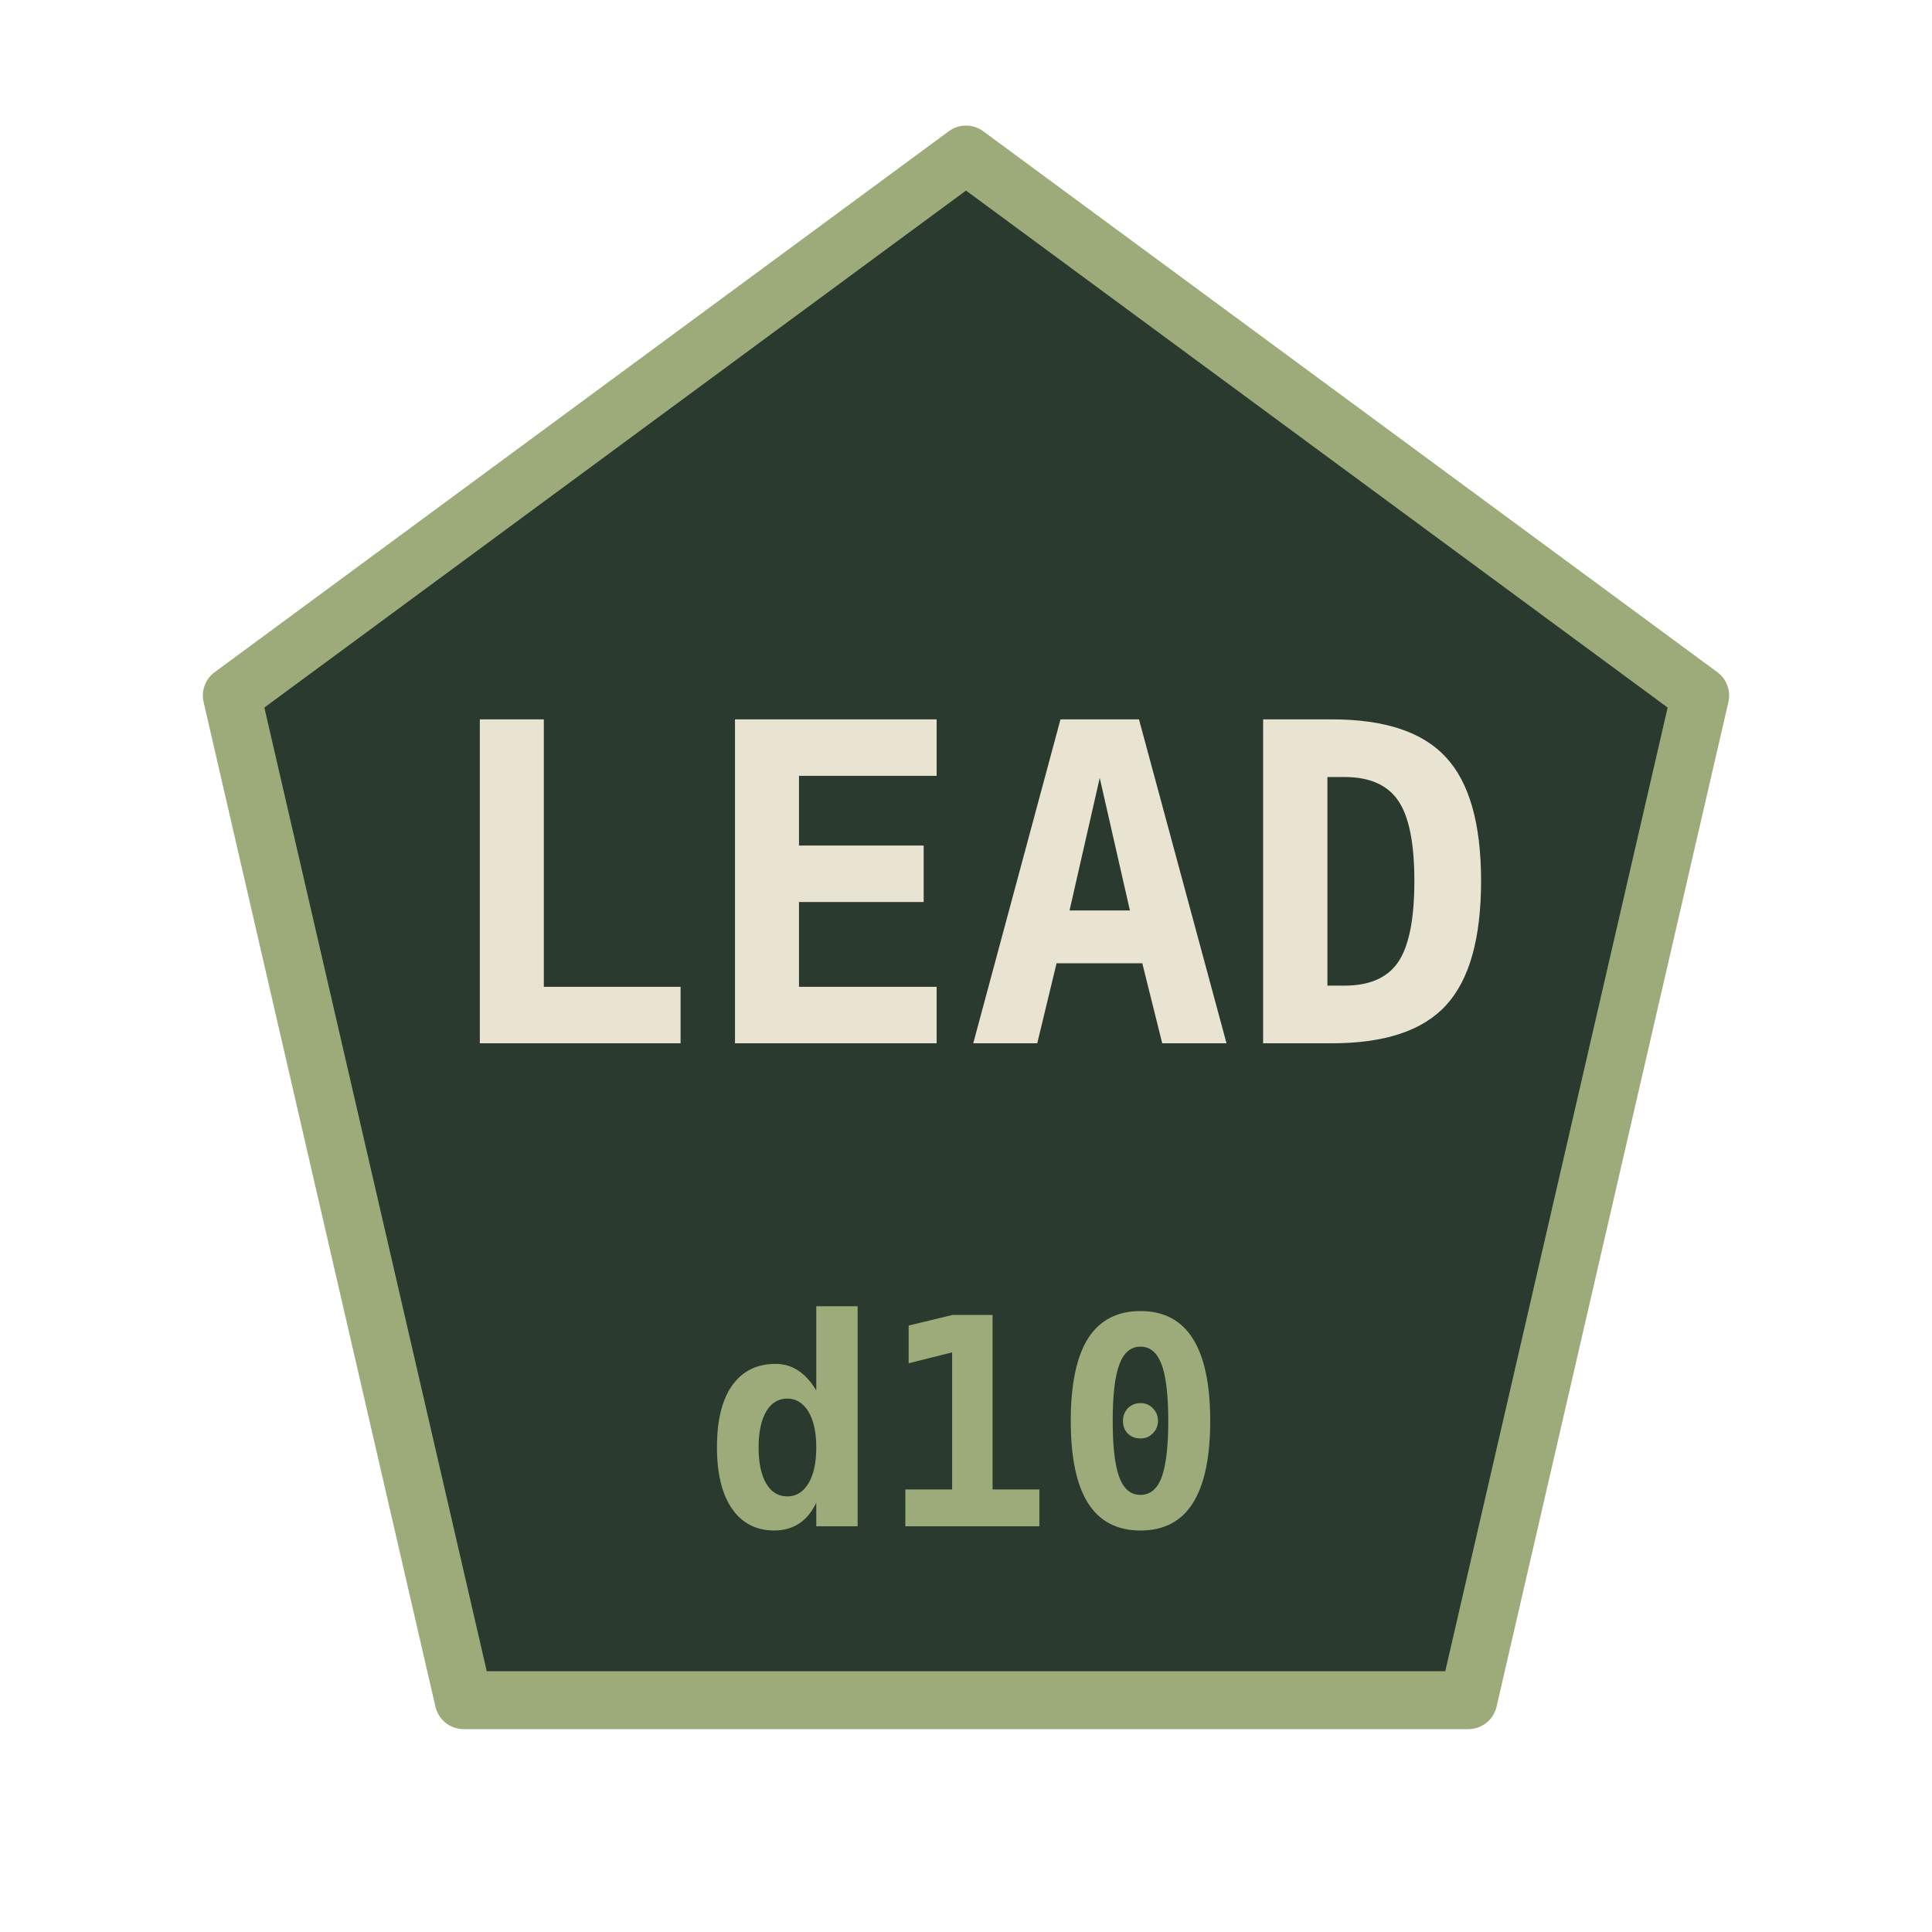
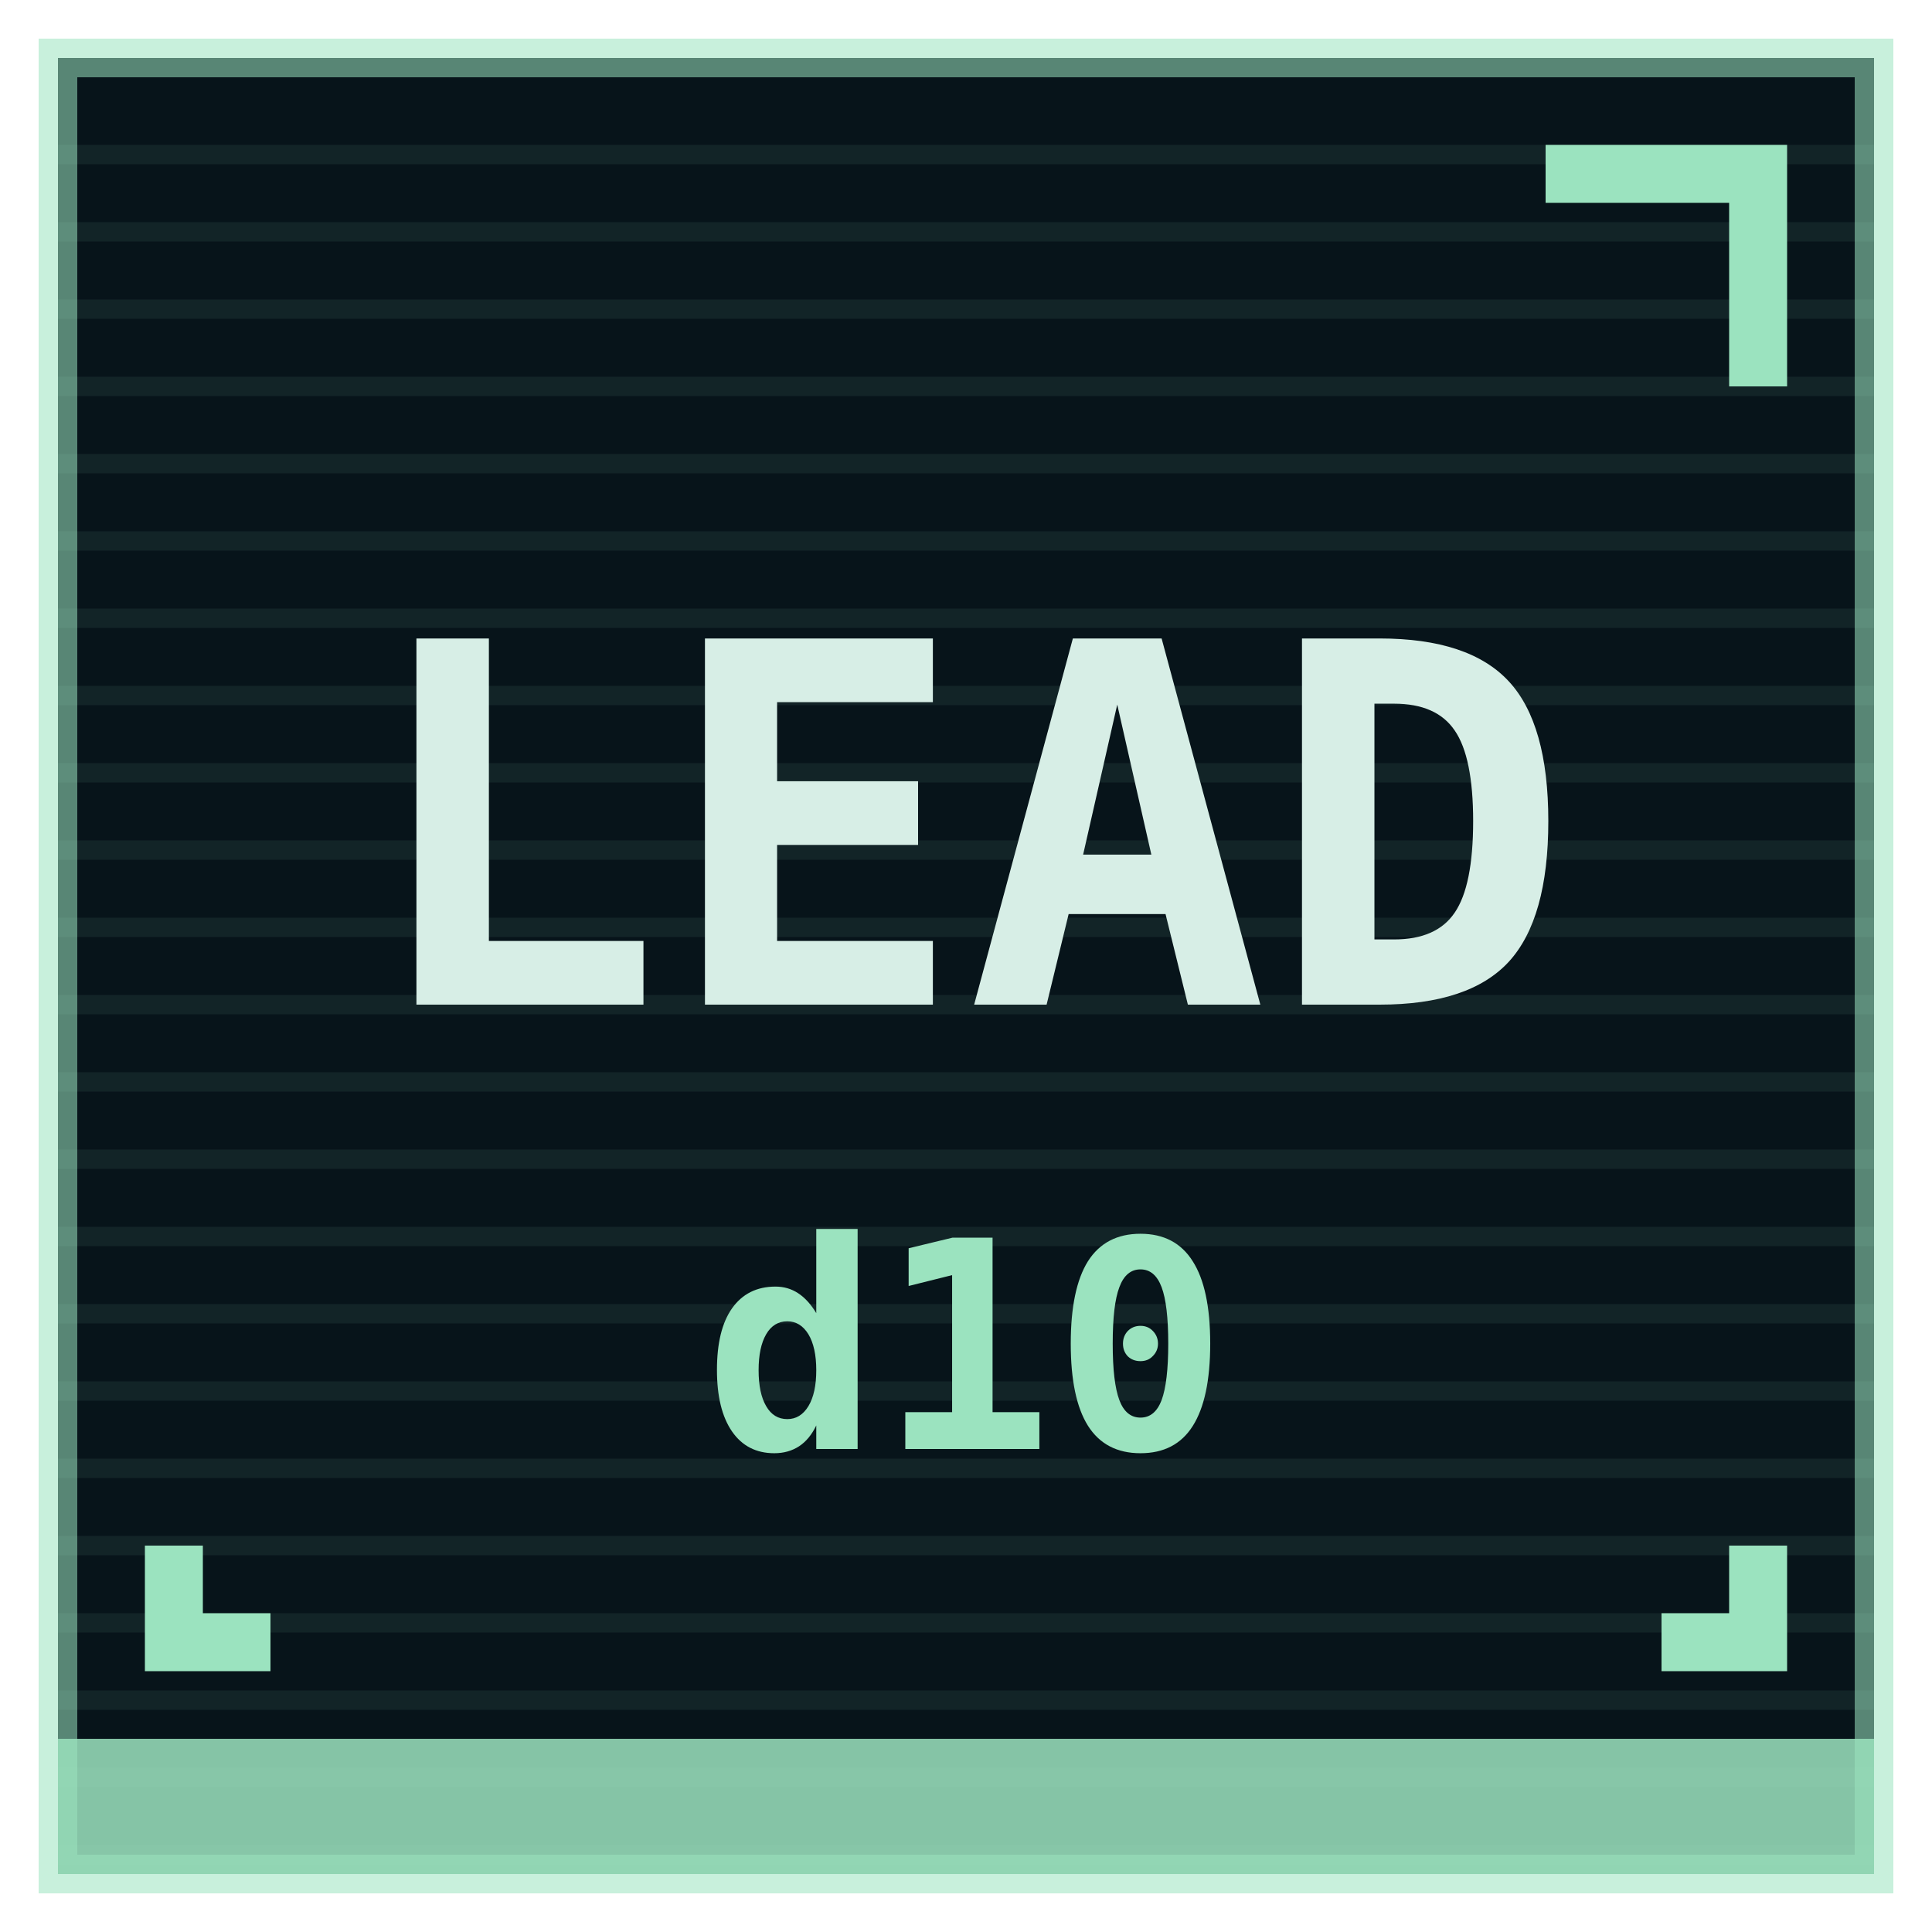
<svg xmlns="http://www.w3.org/2000/svg" viewBox="0 0 100 100" width="100" height="100">
-   <polygon points="50,8 88,36 76,88 24,88 12,36" style="fill:#2A3A2E;stroke:#9DAA7A;stroke-width:3;stroke-linejoin:round" />
-   <text x="50" y="54" text-anchor="middle" style="font:bold 23px 'DejaVu Sans Mono',Consolas,monospace;fill:#E9E4D2">LEAD</text>
-   <text x="50" y="79" text-anchor="middle" style="font:bold 15px 'DejaVu Sans Mono',Consolas,monospace;fill:#9DAA7A">d10</text>
+   <rect x="3" y="3" width="94" height="94" fill="#07141a" stroke="#9be3bf" stroke-opacity=".55" stroke-width="2" />
+   <g stroke="#9be3bf" stroke-opacity=".08">
+     <path d="M3 8 H97" />
+     <path d="M3 12 H97" />
+     <path d="M3 16 H97" />
+     <path d="M3 20 H97" />
+     <path d="M3 24 H97" />
+     <path d="M3 28 H97" />
+     <path d="M3 32 H97" />
+     <path d="M3 36 H97" />
+     <path d="M3 40 H97" />
+     <path d="M3 44 H97" />
+     <path d="M3 48 H97" />
+     <path d="M3 52 H97" />
+     <path d="M3 56 H97" />
+     <path d="M3 60 H97" />
+     <path d="M3 64 H97" />
+     <path d="M3 68 H97" />
+     <path d="M3 72 H97" />
+     <path d="M3 76 H97" />
+     <path d="M3 80 H97" />
+     <path d="M3 84 H97" />
+     <path d="M3 88 H97" />
+     <path d="M3 92 H97" />
+     <path d="M3 96 H97" />
+   </g>
+   <rect x="3" y="90" width="94" height="7" fill="#9be3bf" fill-opacity=".85" />
+   <path d="M80 9 H91 V20 M9 80 V85 H14 M91 80 V85 H86" fill="none" stroke="#9be3bf" stroke-width="3" />
+   <text x="50" y="52" text-anchor="middle" style="font-family:'JetBrains Mono','DejaVu Sans Mono',Consolas,monospace;font-weight:bold;font-size:26px;fill:#d7eee6">LEAD</text>
+   <text x="50" y="75" text-anchor="middle" style="font-family:'JetBrains Mono','DejaVu Sans Mono',Consolas,monospace;font-weight:bold;font-size:15px;fill:#9be3bf">d10</text>
</svg>
